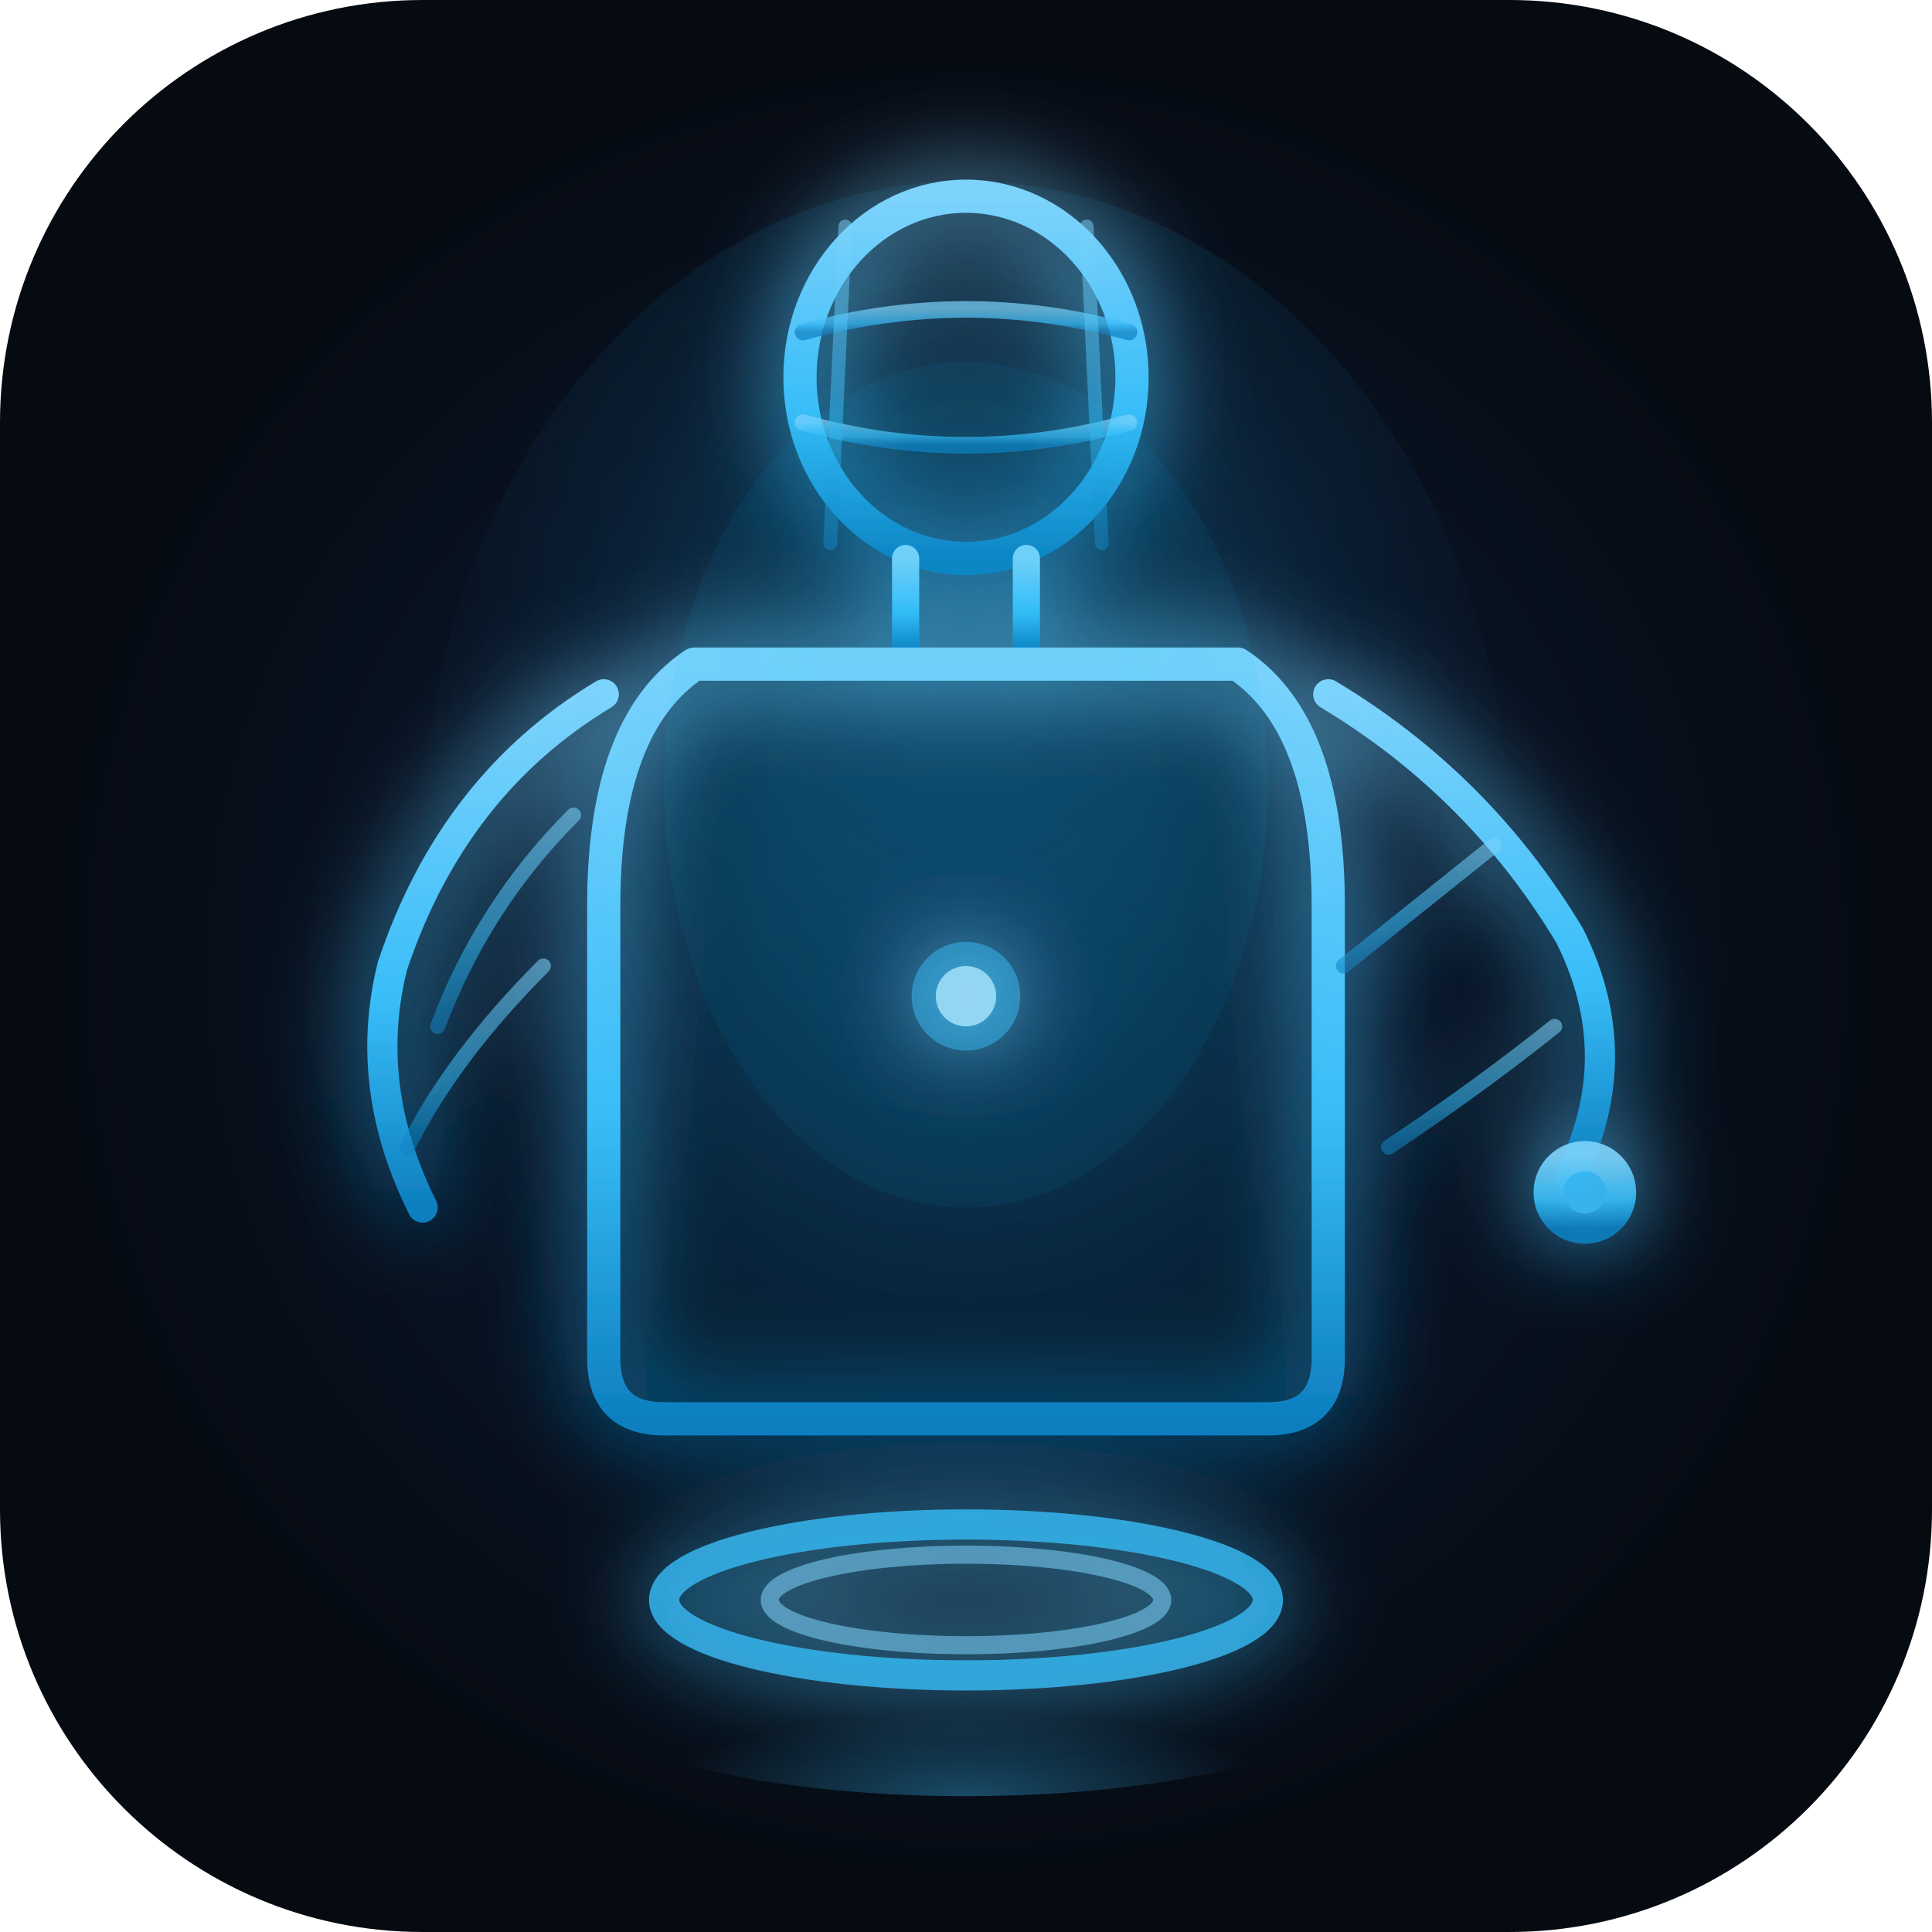
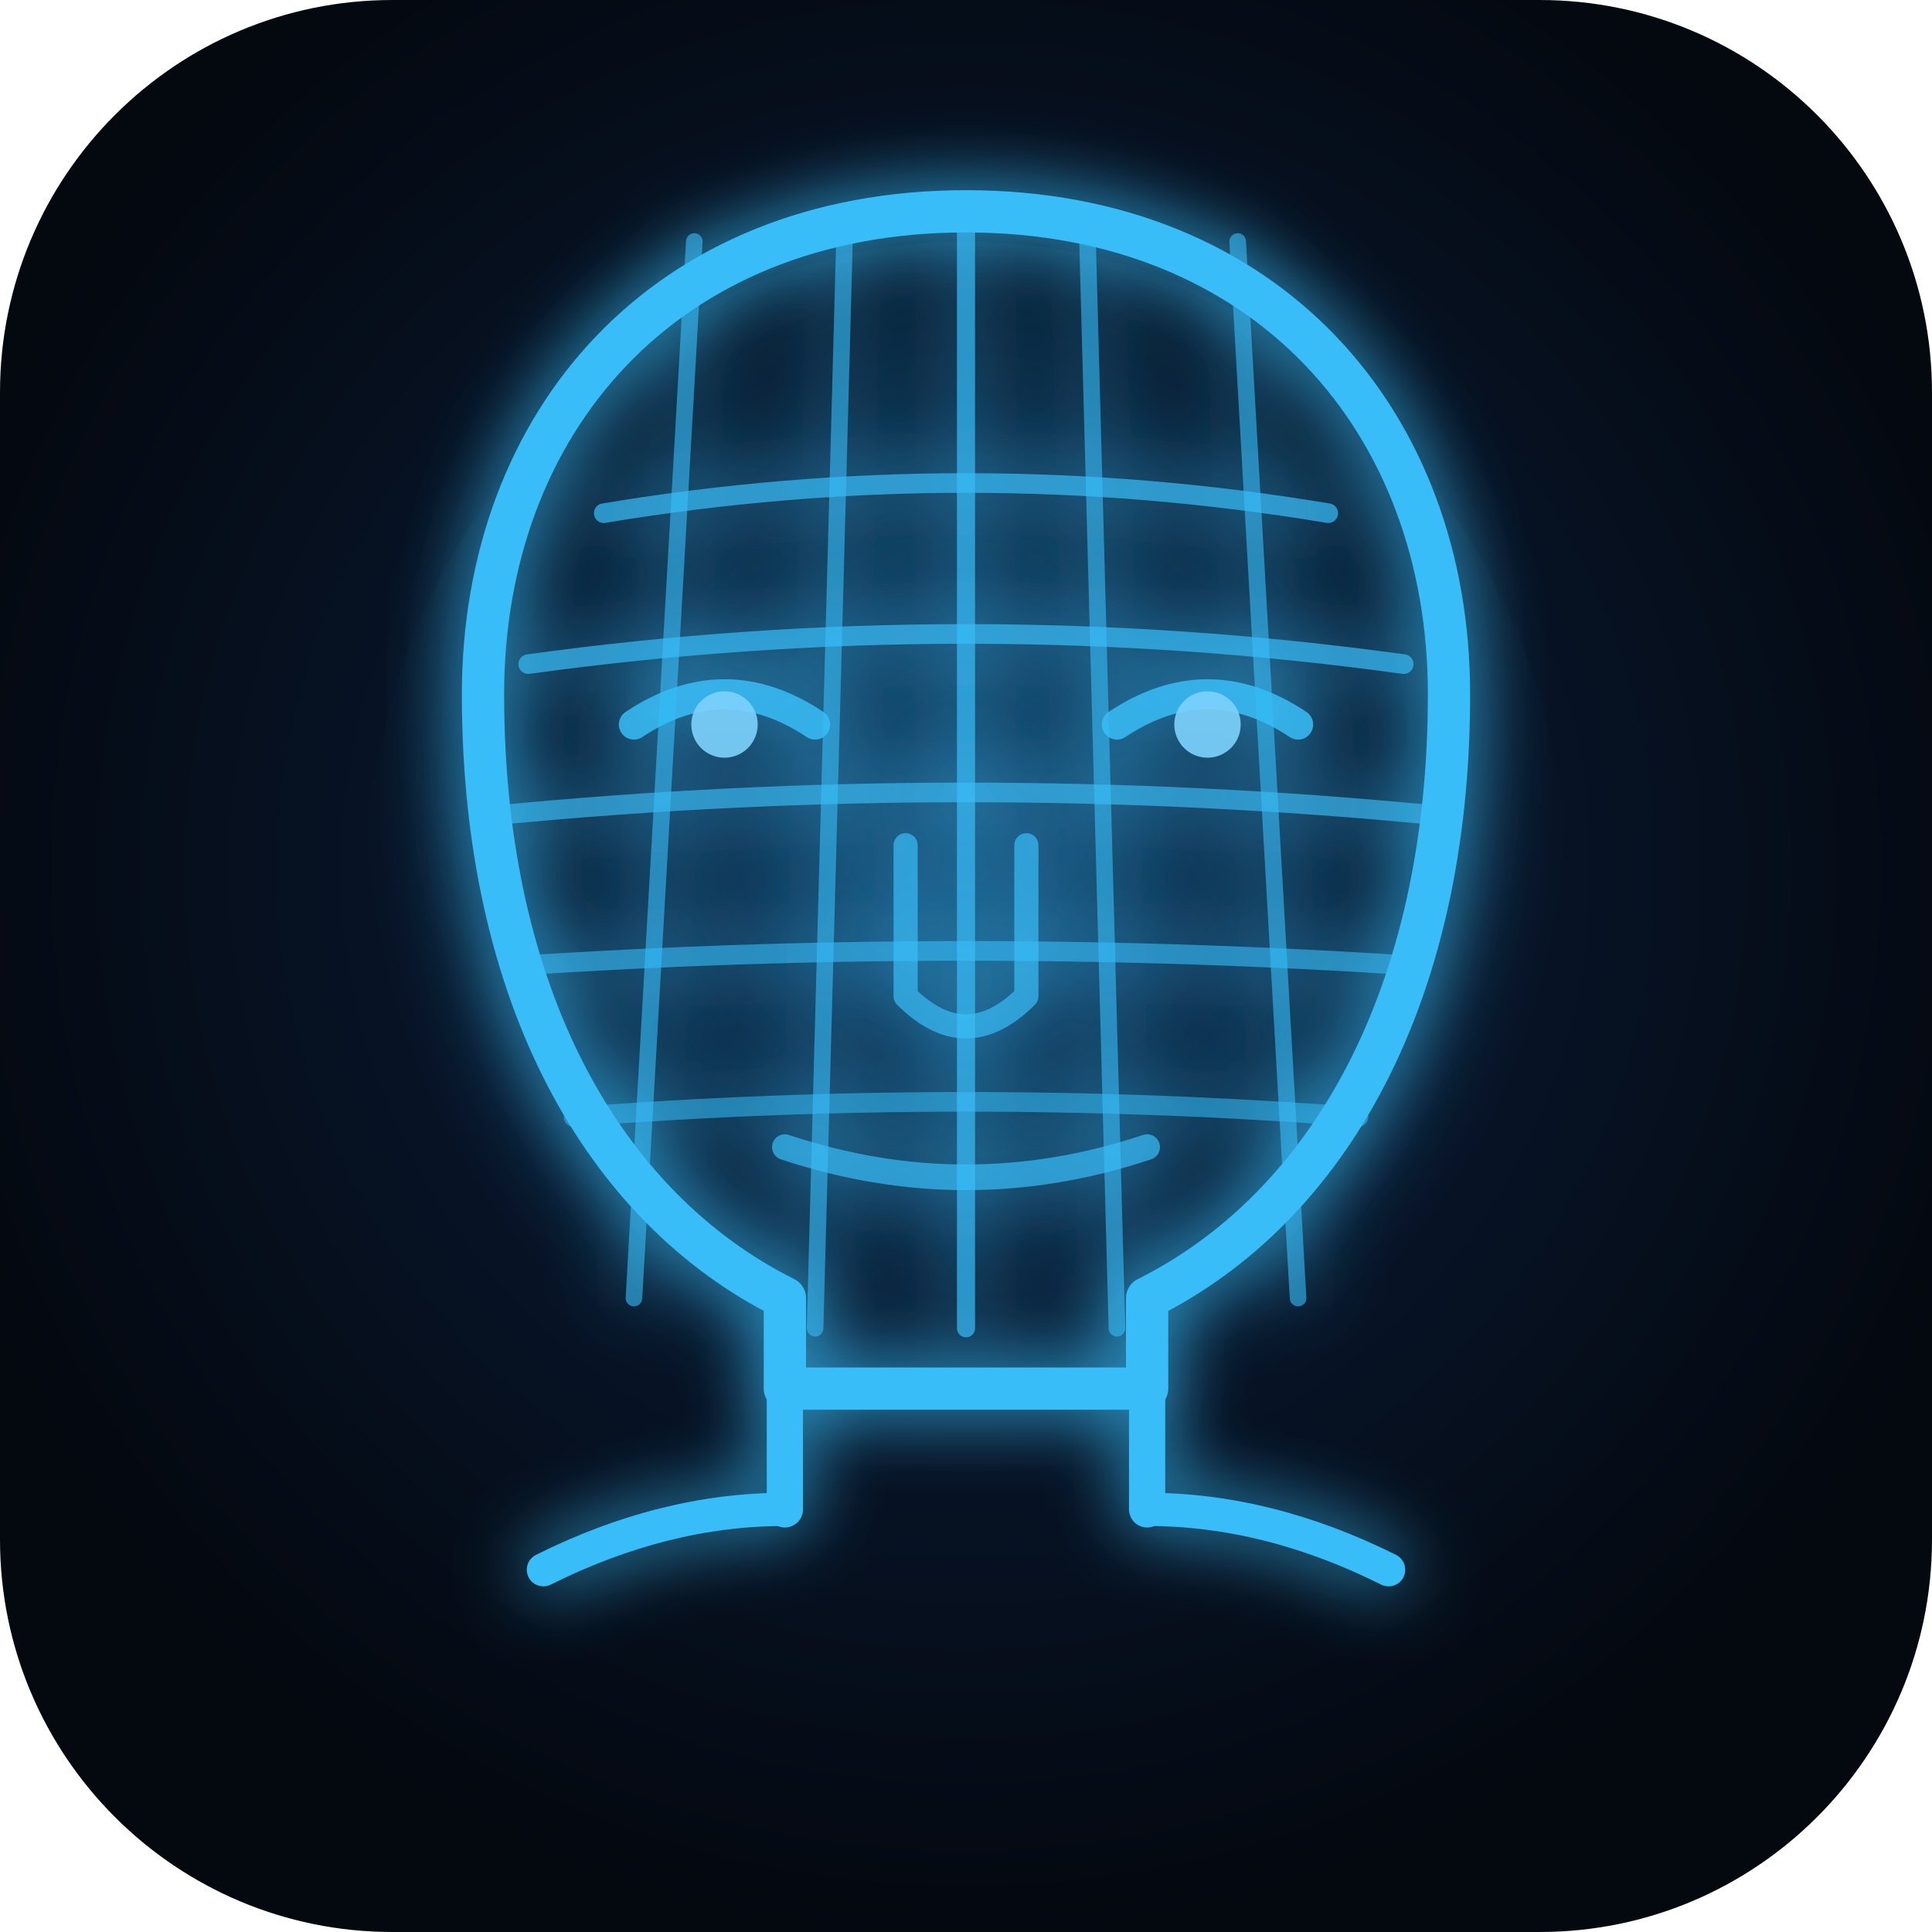
<svg xmlns="http://www.w3.org/2000/svg" viewBox="0 0 64 64" fill="none">
  <defs>
-     <radialGradient id="bgGrad" cx="50%" cy="50%" r="50%">
-       <stop offset="0%" stop-color="#0b1e3a" />
-       <stop offset="100%" stop-color="#060a11" />
+     <radialGradient id="bg" cx="50%" cy="45%" r="55%">
+       <stop offset="0%" stop-color="#0a2040" />
+       <stop offset="100%" stop-color="#04080f" />
    </radialGradient>
-     <radialGradient id="figGlow" cx="50%" cy="30%" r="55%">
-       <stop offset="0%" stop-color="#38bdf8" stop-opacity="0.22" />
-       <stop offset="100%" stop-color="#0e7fc0" stop-opacity="0" />
-     </radialGradient>
-     <radialGradient id="baseGlow" cx="50%" cy="100%" r="40%">
-       <stop offset="0%" stop-color="#38bdf8" stop-opacity="0.35" />
+     <radialGradient id="halo" cx="50%" cy="42%" r="50%">
+       <stop offset="0%" stop-color="#38bdf8" stop-opacity=".28" />
      <stop offset="100%" stop-color="#38bdf8" stop-opacity="0" />
    </radialGradient>
-     <linearGradient id="wireGrad" x1="0%" y1="0%" x2="0%" y2="100%">
-       <stop offset="0%" stop-color="#7dd3fc" />
-       <stop offset="60%" stop-color="#38bdf8" />
-       <stop offset="100%" stop-color="#0e7fc0" />
-     </linearGradient>
-     <filter id="glow" x="-30%" y="-30%" width="160%" height="160%">
-       <feGaussianBlur stdDeviation="1.5" result="blur" />
+     <filter id="glow">
+       <feGaussianBlur stdDeviation="1.2" result="b" />
      <feMerge>
-         <feMergeNode in="blur" />
-         <feMergeNode in="SourceGraphic" />
-       </feMerge>
-     </filter>
-     <filter id="glowSoft" x="-50%" y="-50%" width="200%" height="200%">
-       <feGaussianBlur stdDeviation="2.5" result="blur" />
-       <feMerge>
-         <feMergeNode in="blur" />
+         <feMergeNode in="b" />
        <feMergeNode in="SourceGraphic" />
      </feMerge>
    </filter>
  </defs>
-   <rect width="64" height="64" rx="14" fill="url(#bgGrad)" />
-   <ellipse cx="32" cy="28" rx="18" ry="22" fill="url(#figGlow)" />
-   <ellipse cx="32" cy="56" rx="13" ry="3.5" fill="url(#baseGlow)" />
-   <g filter="url(#glow)" stroke="url(#wireGrad)" stroke-linecap="round" stroke-linejoin="round">
-     <ellipse cx="32" cy="12.5" rx="5.5" ry="6" stroke-width="1.1" fill="none" />
-     <path d="M26.6 11 Q32 9.5 37.4 11" stroke-width="0.55" fill="none" opacity="0.7" />
-     <path d="M26.6 14 Q32 15.5 37.4 14" stroke-width="0.55" fill="none" opacity="0.7" />
-     <path d="M32 6.5 L32 18.5" stroke-width="0.55" fill="none" opacity="0.7" />
-     <path d="M28 7.5 L27.5 18" stroke-width="0.45" fill="none" opacity="0.5" />
-     <path d="M36 7.5 L36.5 18" stroke-width="0.45" fill="none" opacity="0.5" />
-     <path d="M30 18.5 L30 21.5 M34 18.5 L34 21.5" stroke-width="0.9" fill="none" />
-     <path d="M23 22 Q20 24 20 30 L20 45 Q20 47 22 47 L42 47 Q44 47 44 45 L44 30 Q44 24 41 22 Z" stroke-width="1.1" fill="rgba(56,189,248,0.04)" />
-     <path d="M20.5 27 L43.5 27" stroke-width="0.5" fill="none" opacity="0.55" />
-     <path d="M20.5 32 L43.5 32" stroke-width="0.5" fill="none" opacity="0.55" />
-     <path d="M20.5 37 L43.5 37" stroke-width="0.5" fill="none" opacity="0.55" />
-     <path d="M20.5 42 L43.5 42" stroke-width="0.5" fill="none" opacity="0.55" />
-     <path d="M26 22.5 L26 47" stroke-width="0.5" fill="none" opacity="0.55" />
-     <path d="M32 22 L32 47" stroke-width="0.5" fill="none" opacity="0.55" />
-     <path d="M38 22.5 L38 47" stroke-width="0.5" fill="none" opacity="0.55" />
-     <path d="M20 23 Q15 26 13 32 Q12 36 14 40" stroke-width="1.0" fill="none" />
-     <path d="M14.5 34 Q16 30 19 27" stroke-width="0.5" fill="none" opacity="0.55" />
-     <path d="M13.5 38 Q15 35 18 32" stroke-width="0.5" fill="none" opacity="0.55" />
-     <path d="M44 23 Q49 26 52 31 Q54 35 52 39" stroke-width="1.0" fill="none" />
-     <path d="M49.5 28 Q47 30 44.5 32" stroke-width="0.5" fill="none" opacity="0.55" />
-     <path d="M51.5 34 Q49 36 46 38" stroke-width="0.5" fill="none" opacity="0.55" />
-     <circle cx="52.5" cy="39.5" r="1.2" fill="#38bdf8" opacity="0.9" />
-     <ellipse cx="32" cy="53" rx="10" ry="2.5" stroke-width="1.0" stroke="#38bdf8" fill="rgba(56,189,248,0.06)" opacity="0.8" />
-     <ellipse cx="32" cy="53" rx="6.5" ry="1.5" stroke-width="0.6" stroke="#7dd3fc" fill="none" opacity="0.55" />
-     <circle cx="32" cy="33" r="1.8" fill="#38bdf8" opacity="0.5" stroke="none" />
-     <circle cx="32" cy="33" r="1.0" fill="#bae6fd" opacity="0.85" stroke="none" />
+   <rect width="64" height="64" rx="13" fill="url(#bg)" />
+   <ellipse cx="32" cy="30" rx="20" ry="22" fill="url(#halo)" />
+   <g filter="url(#glow)" stroke="#38bdf8" stroke-linecap="round" stroke-linejoin="round" fill="none">
+     <path d="M32 7              C22 7 16 14 16 23              C16 33 20 40 26 43              L26 46 L38 46 L38 43              C44 40 48 33 48 23              C48 14 42 7 32 7 Z" stroke-width="1.4" />
+     <path d="M20 17 Q32 15 44 17" stroke-width=".65" opacity=".7" />
+     <path d="M17.5 22 Q32 20 46.5 22" stroke-width=".65" opacity=".7" />
+     <path d="M16.5 27 Q32 25.5 47.5 27" stroke-width=".65" opacity=".65" />
+     <path d="M17 32 Q32 31 47 32" stroke-width=".65" opacity=".6" />
+     <path d="M19 37 Q32 36 45 37" stroke-width=".65" opacity=".55" />
+     <path d="M23 8  L21 43" stroke-width=".55" opacity=".6" />
+     <path d="M28 7  L27 44" stroke-width=".55" opacity=".6" />
+     <path d="M32 7  L32 44" stroke-width=".6" opacity=".7" />
+     <path d="M36 7  L37 44" stroke-width=".55" opacity=".6" />
+     <path d="M41 8  L43 43" stroke-width=".55" opacity=".6" />
+     <path d="M21 24 Q24 22 27 24" stroke-width="1.0" opacity=".85" />
+     <path d="M37 24 Q40 22 43 24" stroke-width="1.0" opacity=".85" />
+     <path d="M30 28 L30 33 Q32 35 34 33 L34 28" stroke-width=".8" opacity=".7" />
+     <path d="M26 38 Q32 40 38 38" stroke-width=".85" opacity=".7" />
+     <path d="M26 46 L26 50 M38 46 L38 50" stroke-width="1.2" />
+     <path d="M18 52 Q22 50 26 50 M38 50 Q42 50 46 52" stroke-width="1.1" />
  </g>
-   <ellipse cx="32" cy="26" rx="10" ry="14" fill="rgba(56,189,248,0.06)" filter="url(#glowSoft)" />
+   <circle cx="24" cy="24" r="1.1" fill="#7dd3fc" opacity=".9" />
+   <circle cx="40" cy="24" r="1.1" fill="#7dd3fc" opacity=".9" />
</svg>
